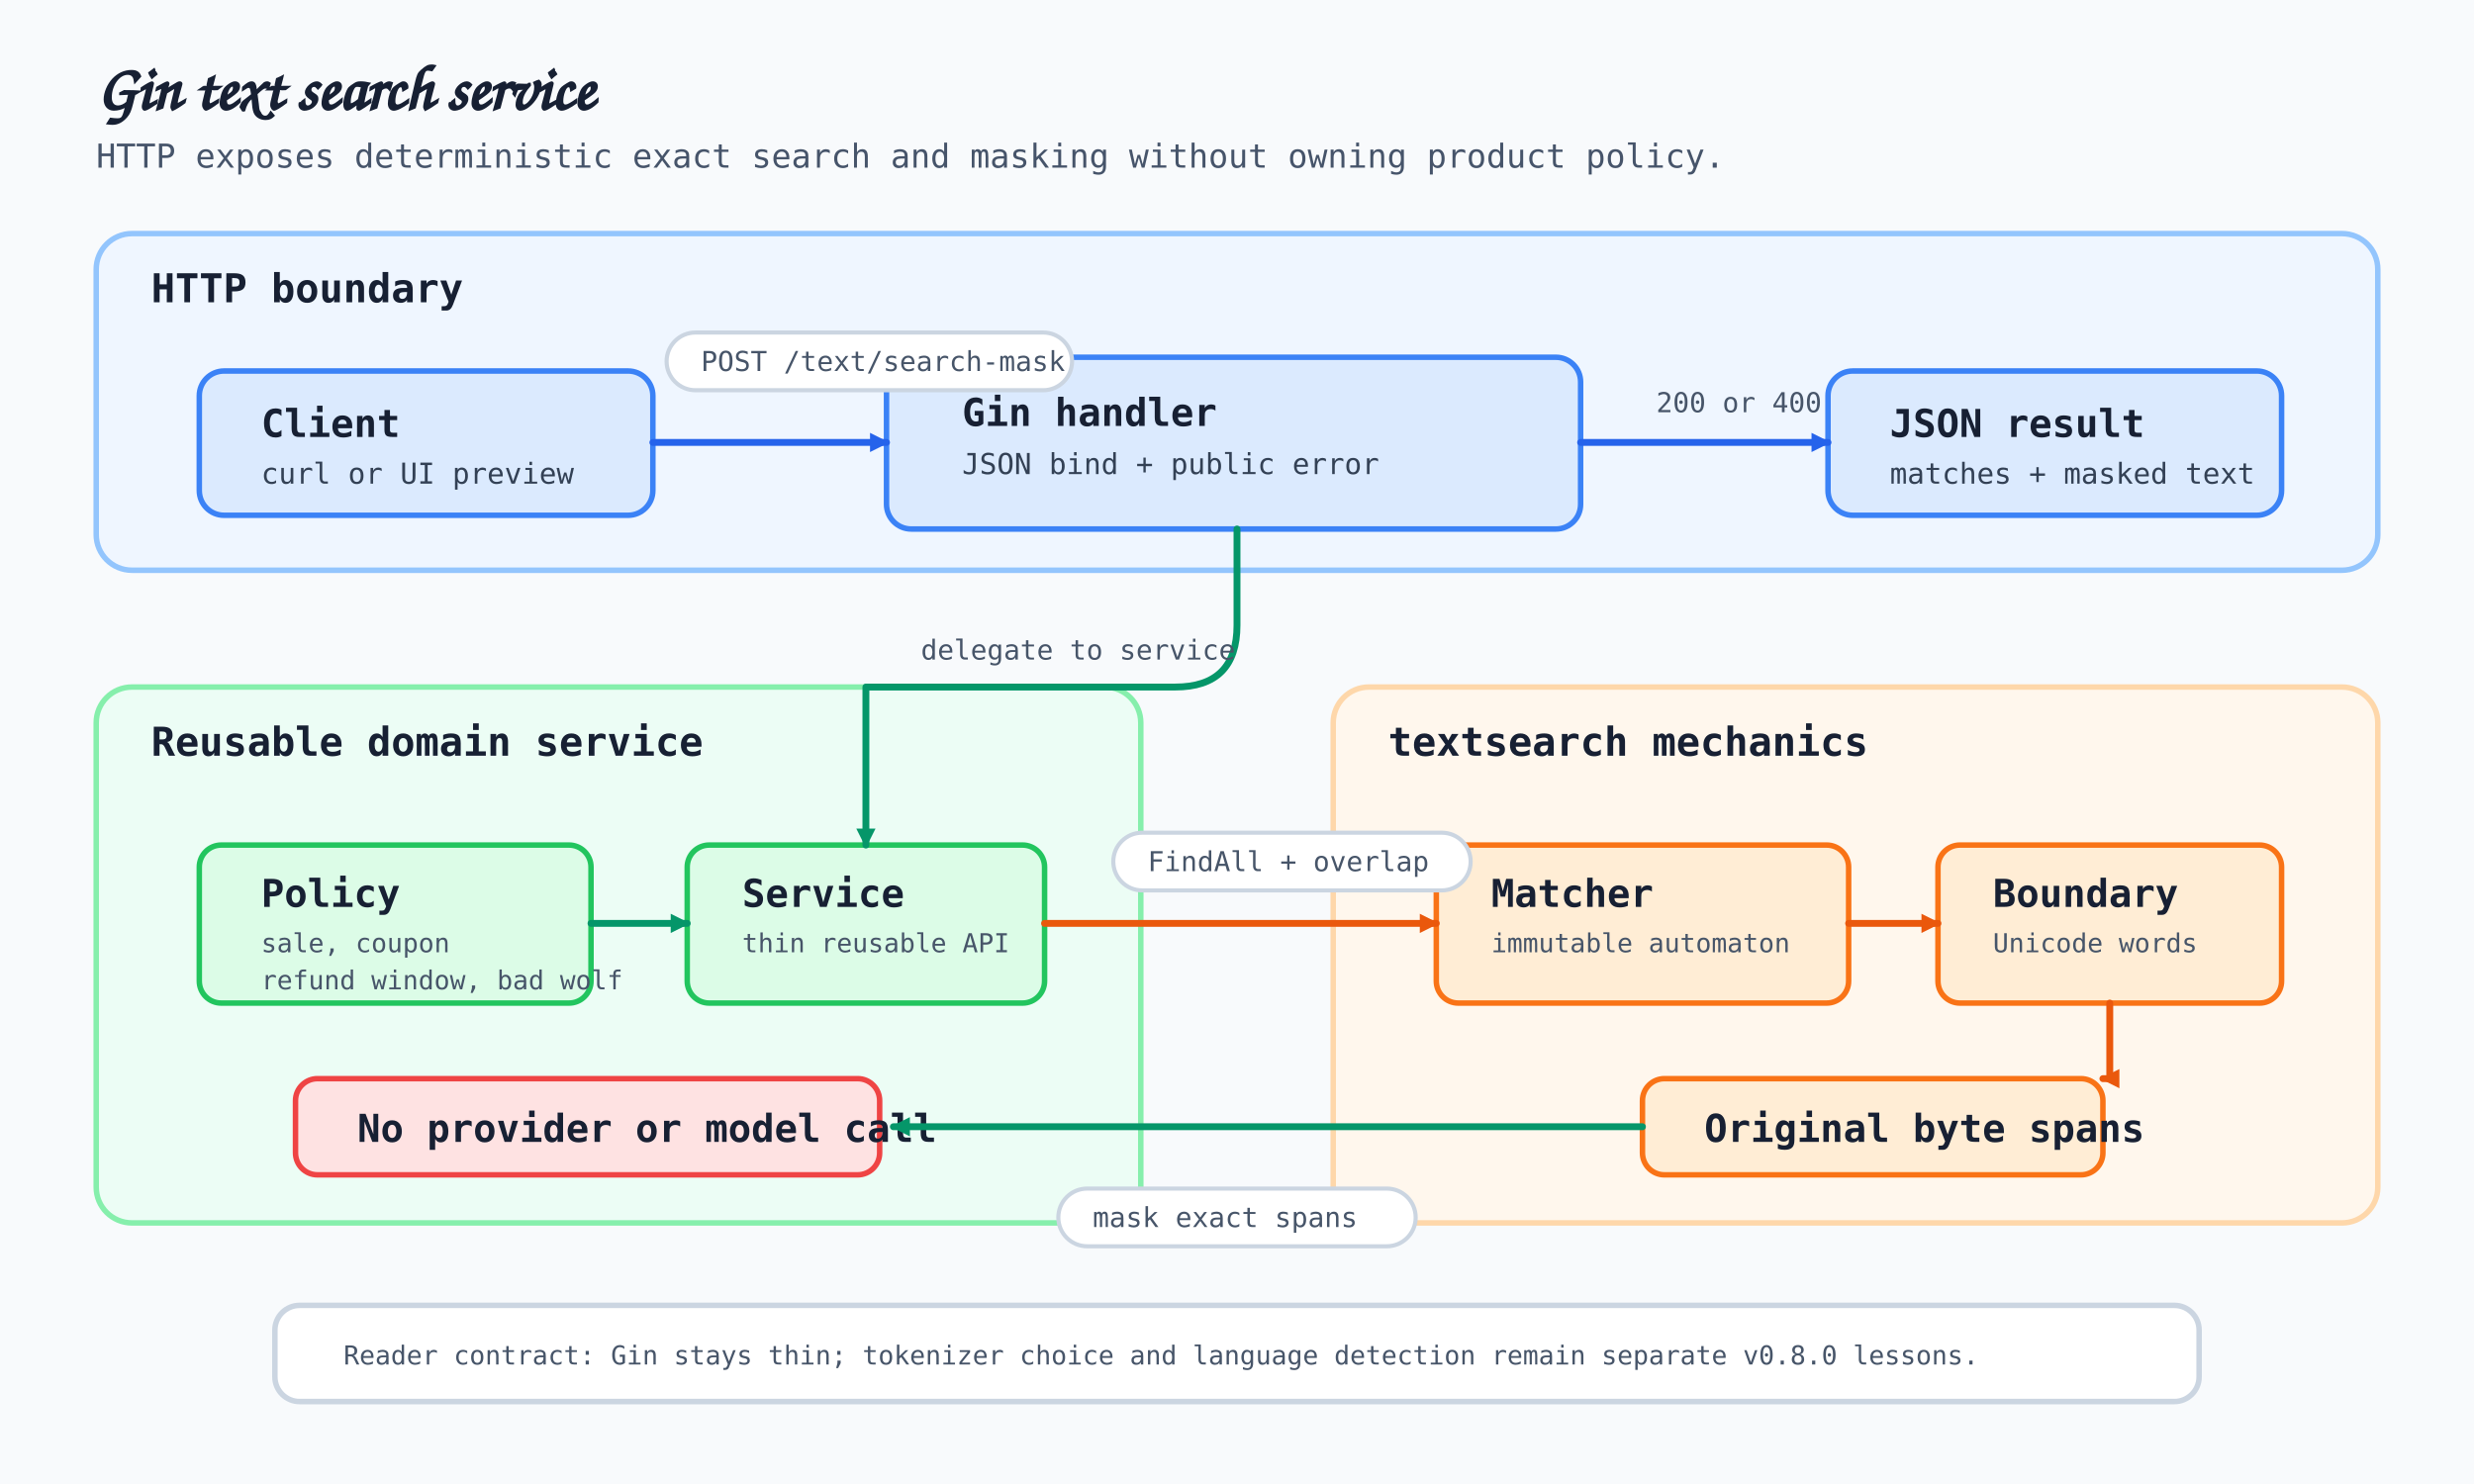
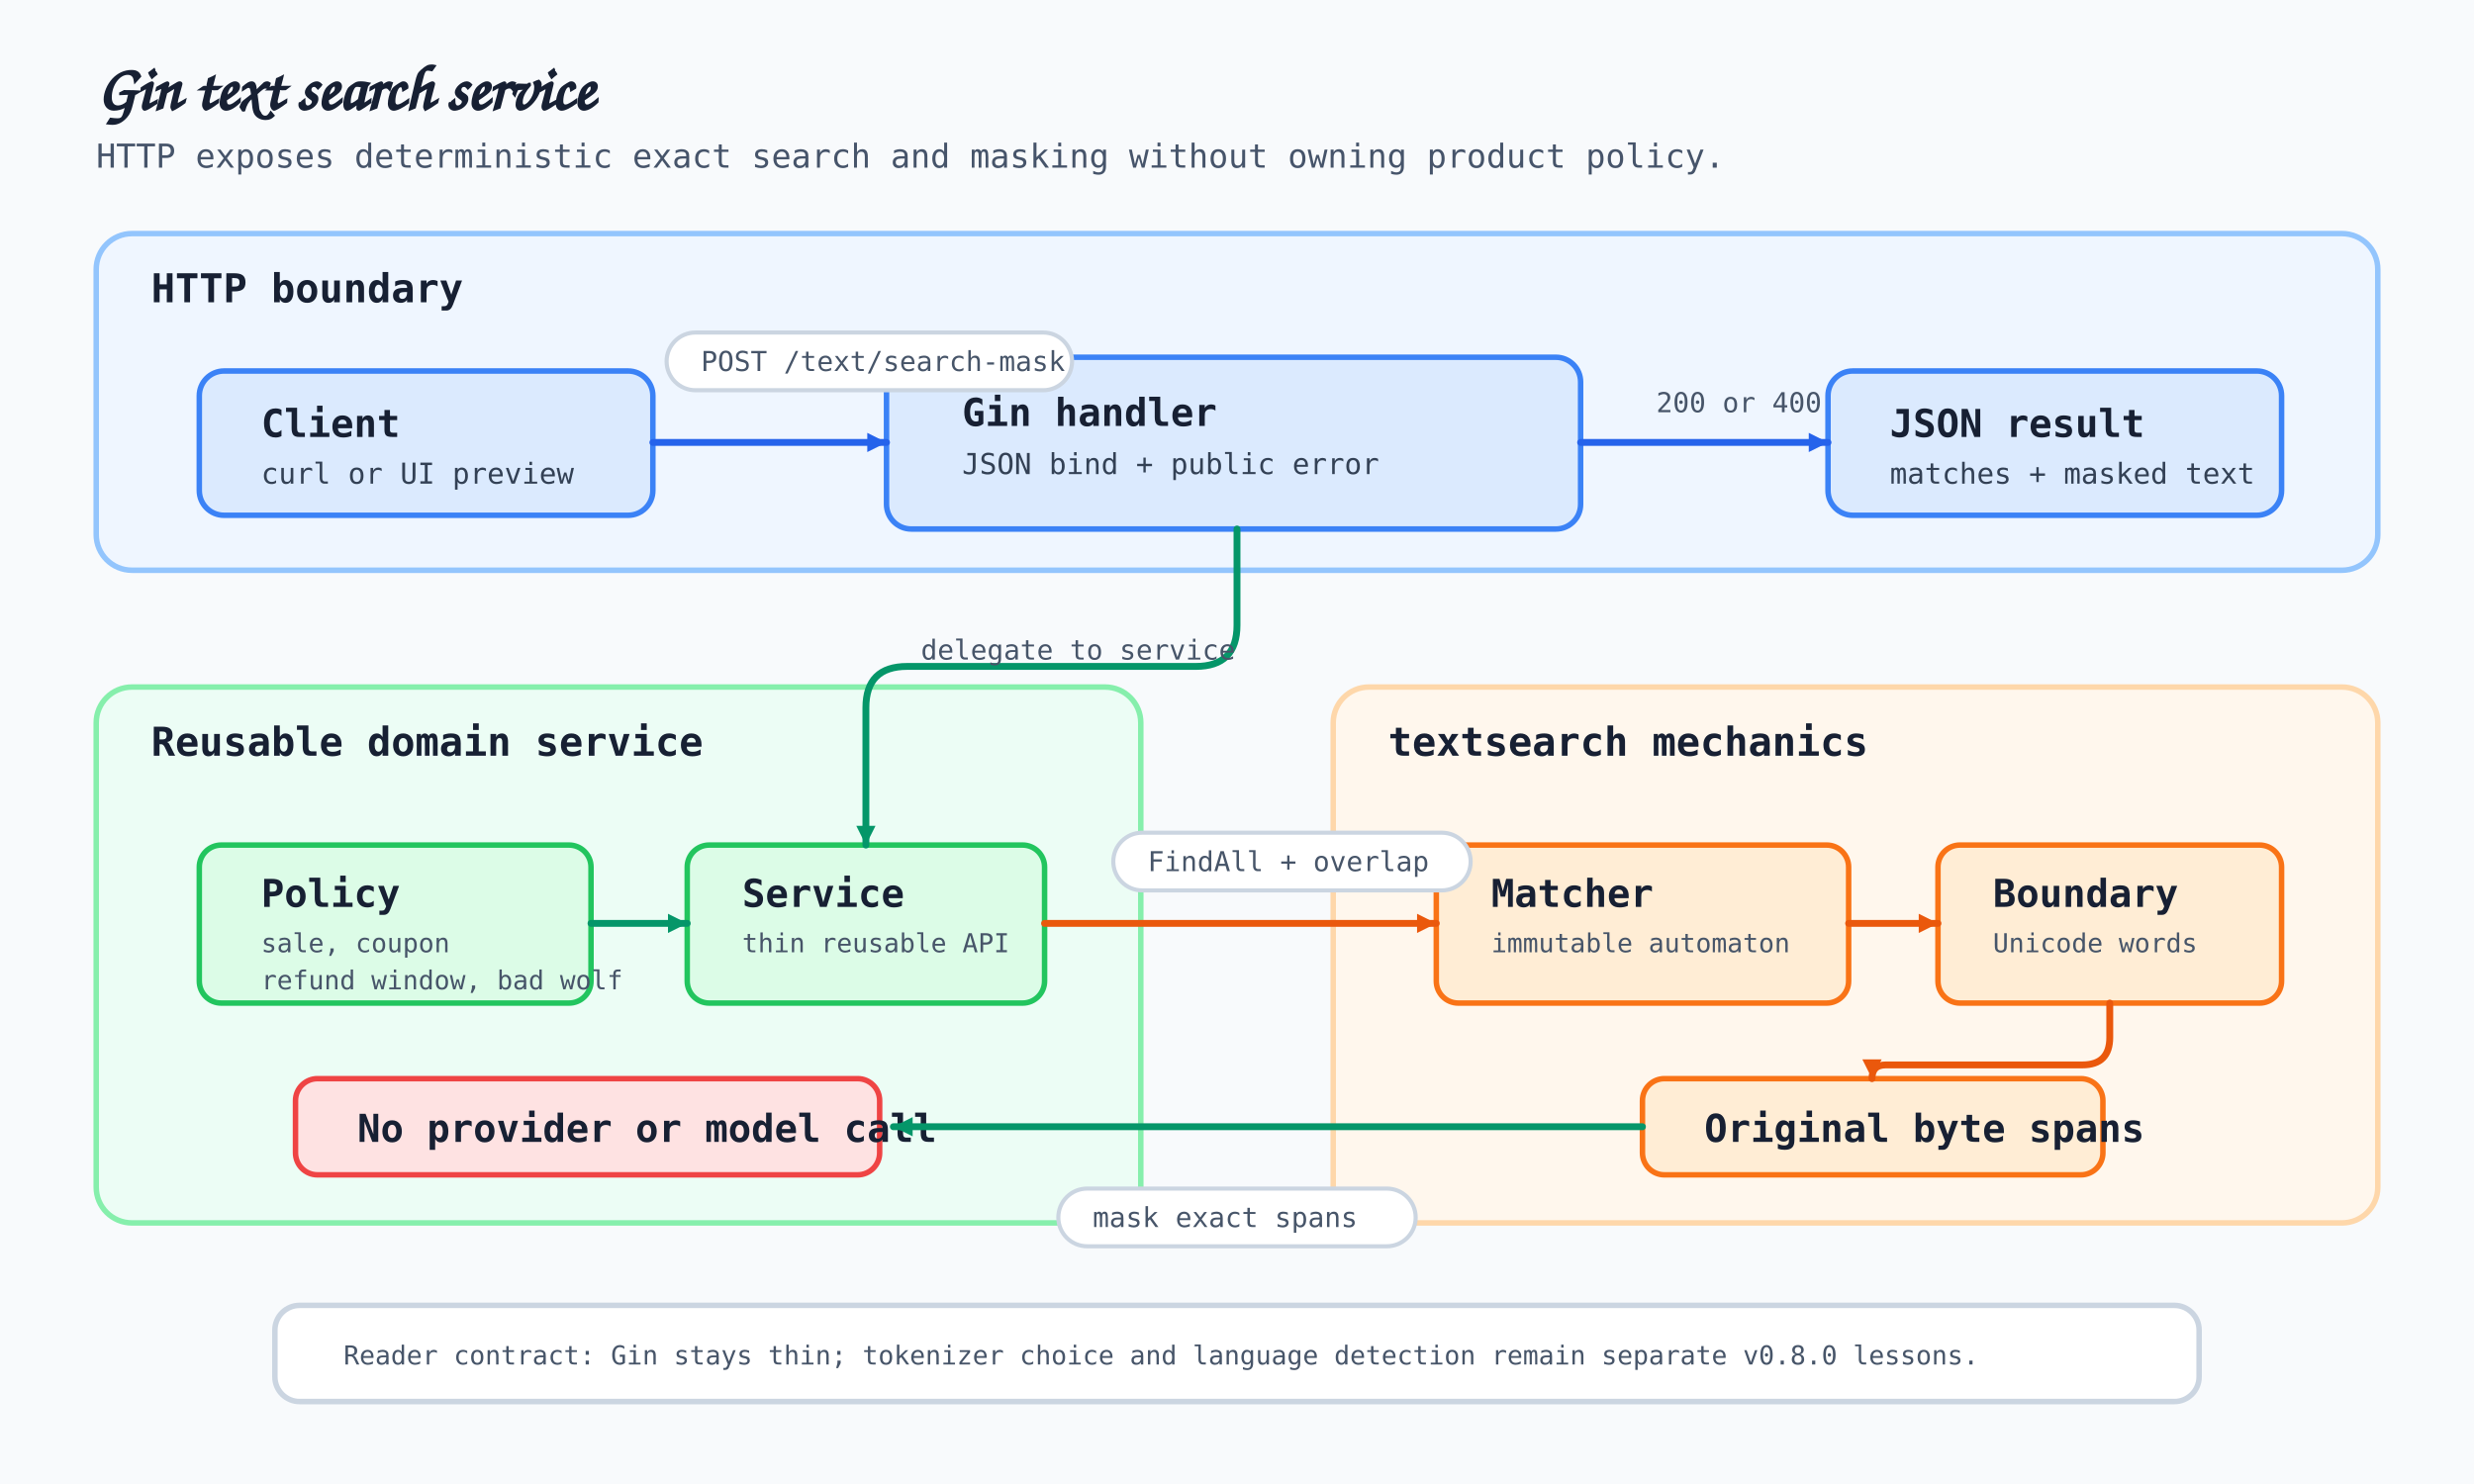
<svg xmlns="http://www.w3.org/2000/svg" width="1800" height="1080" viewBox="0 0 1800 1080" role="img" aria-labelledby="title desc">
  <defs>
    <style>
      text { font-family: "Comic Mono", "Architects Daughter", "Comic Sans MS", monospace; fill: #172033; }
      .title { font-family: "Architects Daughter", "Comic Mono", cursive; font-size: 46px; font-weight: 700; }
      .subtitle { font-size: 24px; fill: #46546a; }
      .lane-title { font-size: 29px; font-weight: 700; }
      .card-title { font-size: 28px; font-weight: 700; }
      .card-sub { font-size: 21px; fill: #334155; }
      .small { font-size: 19px; fill: #475569; }
      .label { font-size: 20px; fill: #475569; }
      .label-pill { fill: #ffffff; stroke: #cbd5e1; stroke-width: 3; }
      .canvas { fill: #f8fafc; }
      .lane-http { fill: #eff6ff; stroke: #93c5fd; stroke-width: 4; }
      .lane-domain { fill: #ecfdf5; stroke: #86efac; stroke-width: 4; }
      .lane-helper { fill: #fff7ed; stroke: #fed7aa; stroke-width: 4; }
      .card-blue { fill: #dbeafe; stroke: #3b82f6; stroke-width: 4; }
      .card-green { fill: #dcfce7; stroke: #22c55e; stroke-width: 4; }
      .card-orange { fill: #ffedd5; stroke: #f97316; stroke-width: 4; }
      .card-red { fill: #fee2e2; stroke: #ef4444; stroke-width: 4; }
      .note { fill: #ffffff; stroke: #cbd5e1; stroke-width: 4; }
      .flow { fill: none; stroke: #2563eb; stroke-width: 5; stroke-linecap: round; stroke-linejoin: round; marker-end: url(#arrow-blue); }
      .domain-flow { fill: none; stroke: #059669; stroke-width: 5; stroke-linecap: round; stroke-linejoin: round; marker-end: url(#arrow-green); }
      .helper-flow { fill: none; stroke: #ea580c; stroke-width: 5; stroke-linecap: round; stroke-linejoin: round; marker-end: url(#arrow-orange); }
    </style>
-     <marker id="arrow-blue" markerWidth="14" markerHeight="14" refX="12" refY="7" orient="auto" markerUnits="userSpaceOnUse">
-       <path d="M 0 0 L 14 7 L 0 14 z" fill="#2563eb" />
+     <marker id="arrow-blue" markerWidth="14" markerHeight="14" refX="10" refY="5" orient="auto" markerUnits="userSpaceOnUse" viewBox="0 0 10 10">
+       <path d="M 0 0 L 10 5 L 0 10 Z" fill="#2563eb" stroke="none" stroke-dasharray="none" />
    </marker>
-     <marker id="arrow-green" markerWidth="14" markerHeight="14" refX="12" refY="7" orient="auto" markerUnits="userSpaceOnUse">
-       <path d="M 0 0 L 14 7 L 0 14 z" fill="#059669" />
+     <marker id="arrow-green" markerWidth="14" markerHeight="14" refX="10" refY="5" orient="auto" markerUnits="userSpaceOnUse" viewBox="0 0 10 10">
+       <path d="M 0 0 L 10 5 L 0 10 Z" fill="#059669" stroke="none" stroke-dasharray="none" />
    </marker>
-     <marker id="arrow-orange" markerWidth="14" markerHeight="14" refX="12" refY="7" orient="auto" markerUnits="userSpaceOnUse">
-       <path d="M 0 0 L 14 7 L 0 14 z" fill="#ea580c" />
+     <marker id="arrow-orange" markerWidth="14" markerHeight="14" refX="10" refY="5" orient="auto" markerUnits="userSpaceOnUse" viewBox="0 0 10 10">
+       <path d="M 0 0 L 10 5 L 0 10 Z" fill="#ea580c" stroke="none" stroke-dasharray="none" />
    </marker>
  </defs>
  <rect class="canvas" width="1800" height="1080" />
  <text class="title" x="70" y="80">Gin text search service</text>
  <text class="subtitle" x="70" y="122">HTTP exposes deterministic exact search and masking without owning product policy.</text>
  <rect class="lane-http" x="70" y="170" width="1660" height="245" rx="26" />
  <text class="lane-title" x="110" y="220">HTTP boundary</text>
  <rect class="card-blue" x="145" y="270" width="330" height="105" rx="18" />
  <text class="card-title" x="190" y="318">Client</text>
  <text class="card-sub" x="190" y="352">curl or UI preview</text>
  <rect class="card-blue" x="645" y="260" width="505" height="125" rx="18" />
  <text class="card-title" x="700" y="310">Gin handler</text>
  <text class="card-sub" x="700" y="345">JSON bind + public error</text>
  <rect class="card-blue" x="1330" y="270" width="330" height="105" rx="18" />
  <text class="card-title" x="1375" y="318">JSON result</text>
  <text class="card-sub" x="1375" y="352">matches + masked text</text>
  <path class="flow" d="M 475 322 H 645" />
  <rect class="label-pill" x="485" y="242" width="295" height="42" rx="21" />
  <text class="label" x="510" y="270">POST /text/search-mask</text>
  <path class="flow" d="M 1150 322 H 1330" />
  <text class="label" x="1205" y="300">200 or 400</text>
  <rect class="lane-domain" x="70" y="500" width="760" height="390" rx="26" />
  <text class="lane-title" x="110" y="550">Reusable domain service</text>
  <rect class="card-green" x="145" y="615" width="285" height="115" rx="16" />
  <text class="card-title" x="190" y="660">Policy</text>
  <text class="small" x="190" y="693">sale, coupon</text>
  <text class="small" x="190" y="720">refund window, bad wolf</text>
  <rect class="card-green" x="500" y="615" width="260" height="115" rx="16" />
  <text class="card-title" x="540" y="660">Service</text>
  <text class="small" x="540" y="693">thin reusable API</text>
  <rect class="card-red" x="215" y="785" width="425" height="70" rx="16" />
  <text class="card-title" x="260" y="831">No provider or model call</text>
  <rect class="lane-helper" x="970" y="500" width="760" height="390" rx="26" />
  <text class="lane-title" x="1010" y="550">textsearch mechanics</text>
  <rect class="card-orange" x="1045" y="615" width="300" height="115" rx="16" />
  <text class="card-title" x="1085" y="660">Matcher</text>
  <text class="small" x="1085" y="693">immutable automaton</text>
  <rect class="card-orange" x="1410" y="615" width="250" height="115" rx="16" />
  <text class="card-title" x="1450" y="660">Boundary</text>
  <text class="small" x="1450" y="693">Unicode words</text>
  <rect class="card-orange" x="1195" y="785" width="335" height="70" rx="16" />
  <text class="card-title" x="1240" y="831">Original byte spans</text>
-   <path class="domain-flow" d="M 900 385 V 455 Q 900 500 855 500 H 630 Q 630 500 630 615" />
+   <path class="domain-flow" d="M 900 385 V 455 Q 900 485 870 485 H 660 Q 630 485 630 515 V 615" />
  <text class="label" x="670" y="480">delegate to service</text>
  <path class="domain-flow" d="M 430 672 H 500" />
  <path class="helper-flow" d="M 760 672 H 1045" />
  <rect class="label-pill" x="810" y="606" width="260" height="42" rx="21" />
  <text class="label" x="835" y="634">FindAll + overlap</text>
  <path class="helper-flow" d="M 1345 672 H 1410" />
-   <path class="helper-flow" d="M 1535 730 V 785 H 1530" />
+   <path class="helper-flow" d="M 1535 730 V 755 Q 1535 775 1515 775 H 1372 Q 1362 775 1362 785" />
  <path class="domain-flow" d="M 1195 820 H 650" />
  <rect class="label-pill" x="770" y="865" width="260" height="42" rx="21" />
  <text class="label" x="795" y="893">mask exact spans</text>
  <rect class="note" x="200" y="950" width="1400" height="70" rx="18" />
  <text class="small" x="250" y="993">Reader contract: Gin stays thin; tokenizer choice and language detection remain separate v0.8.0 lessons.</text>
</svg>
